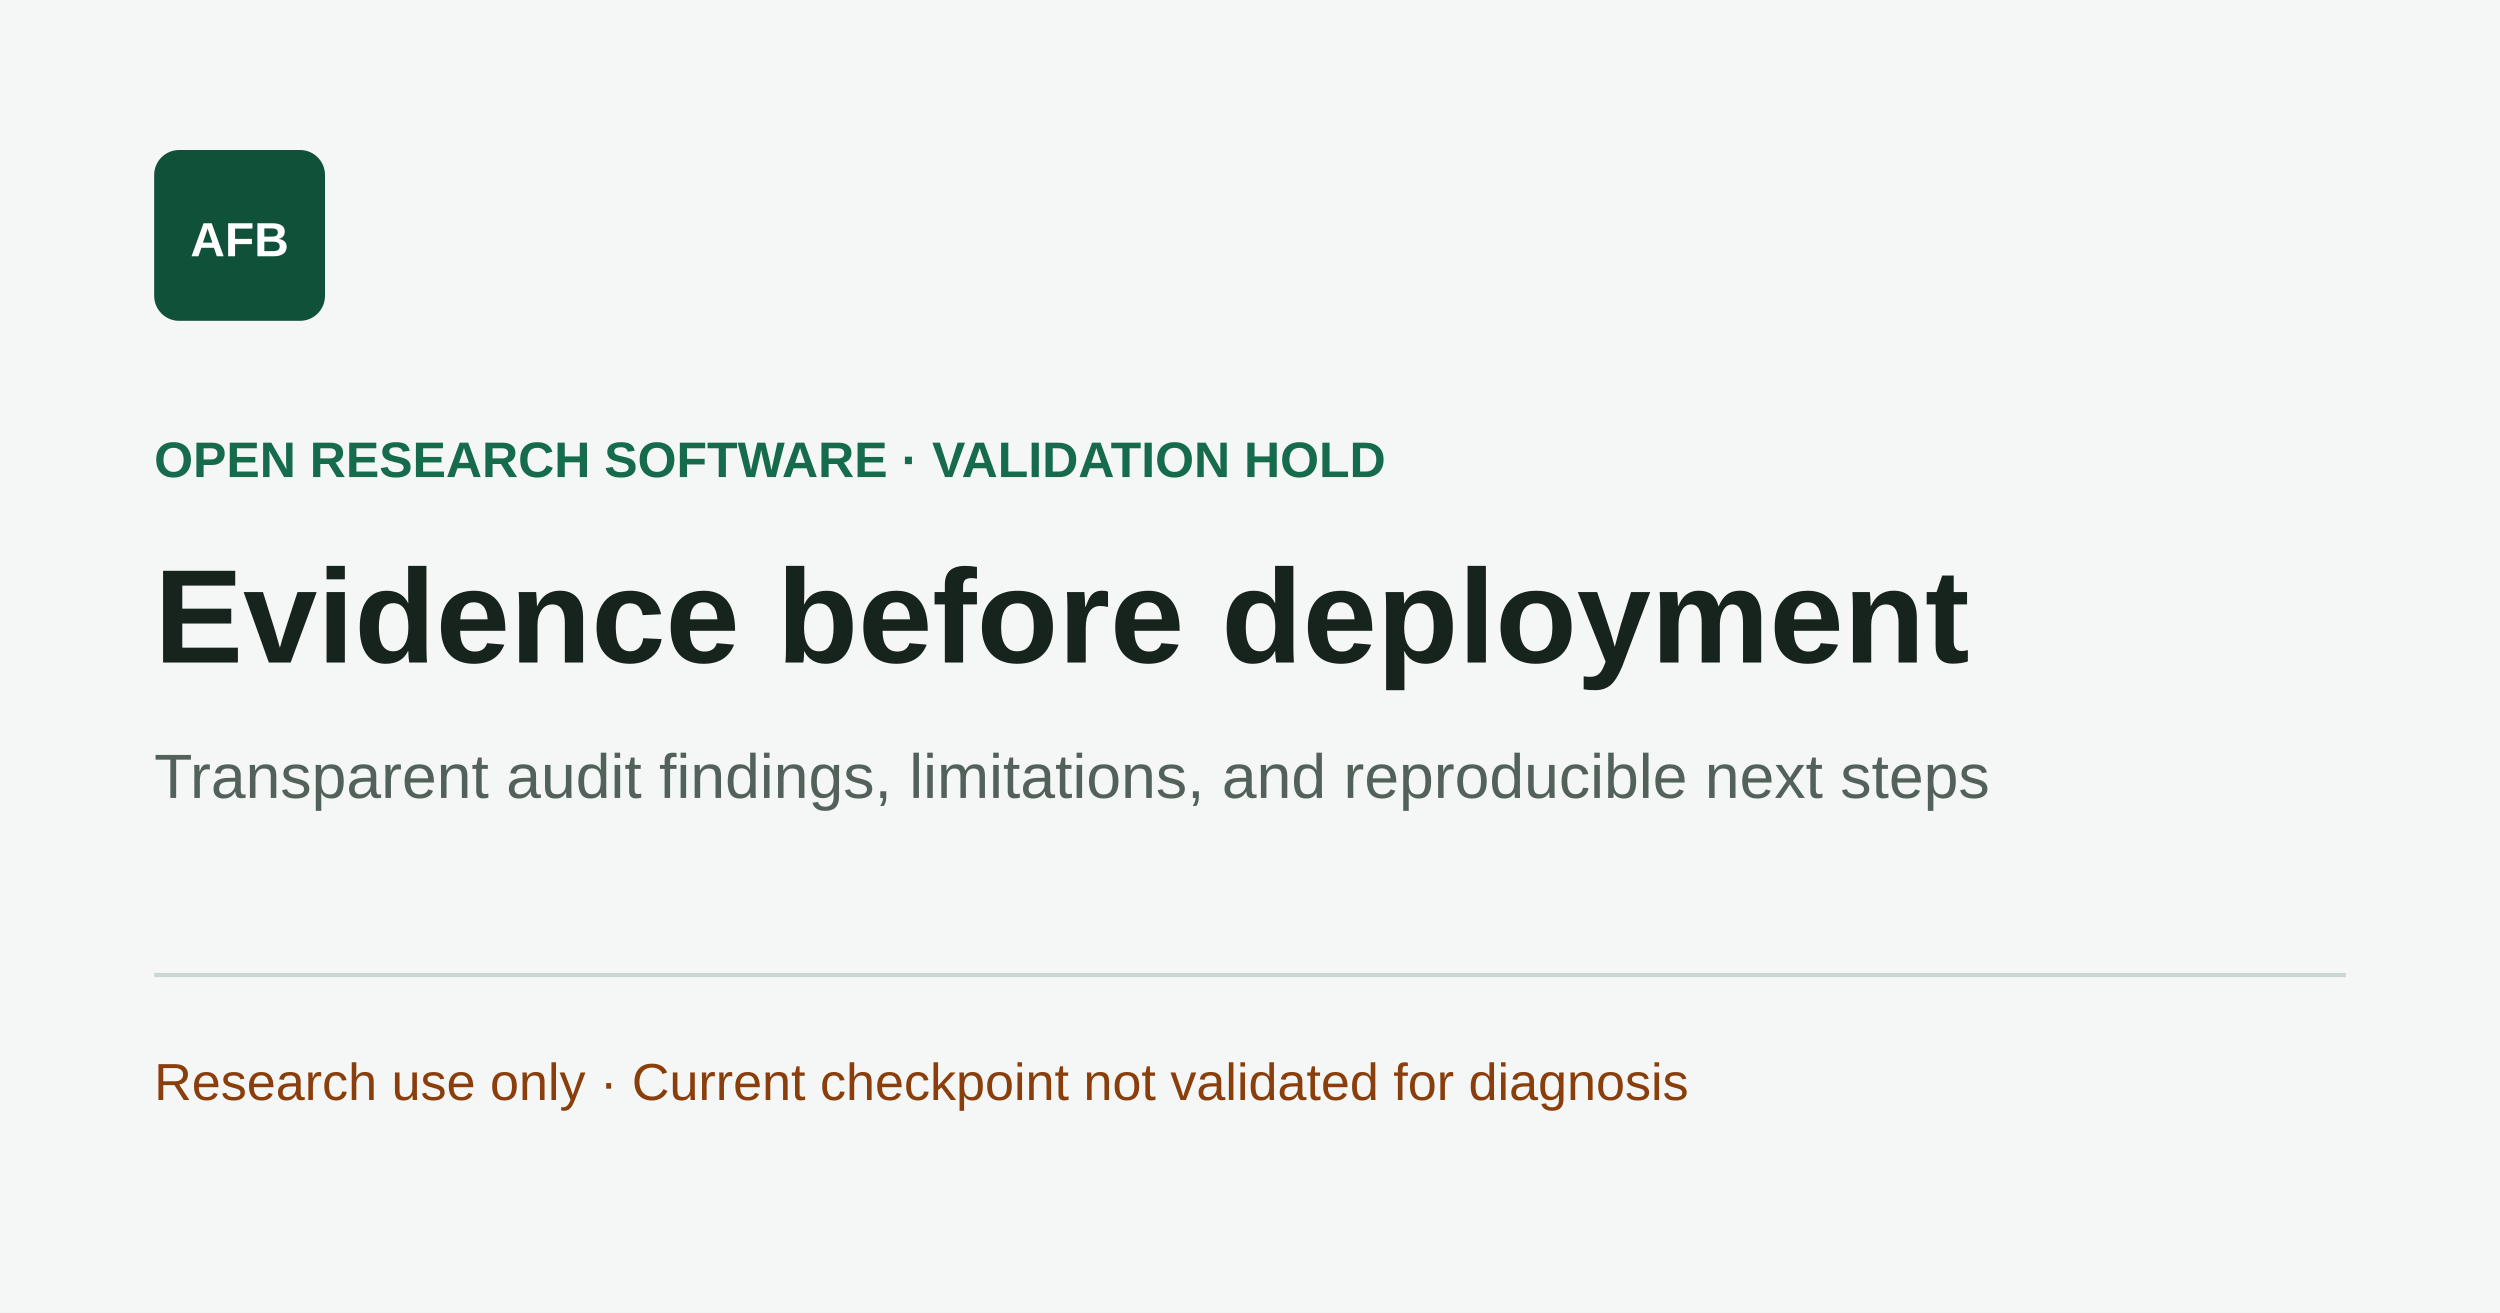
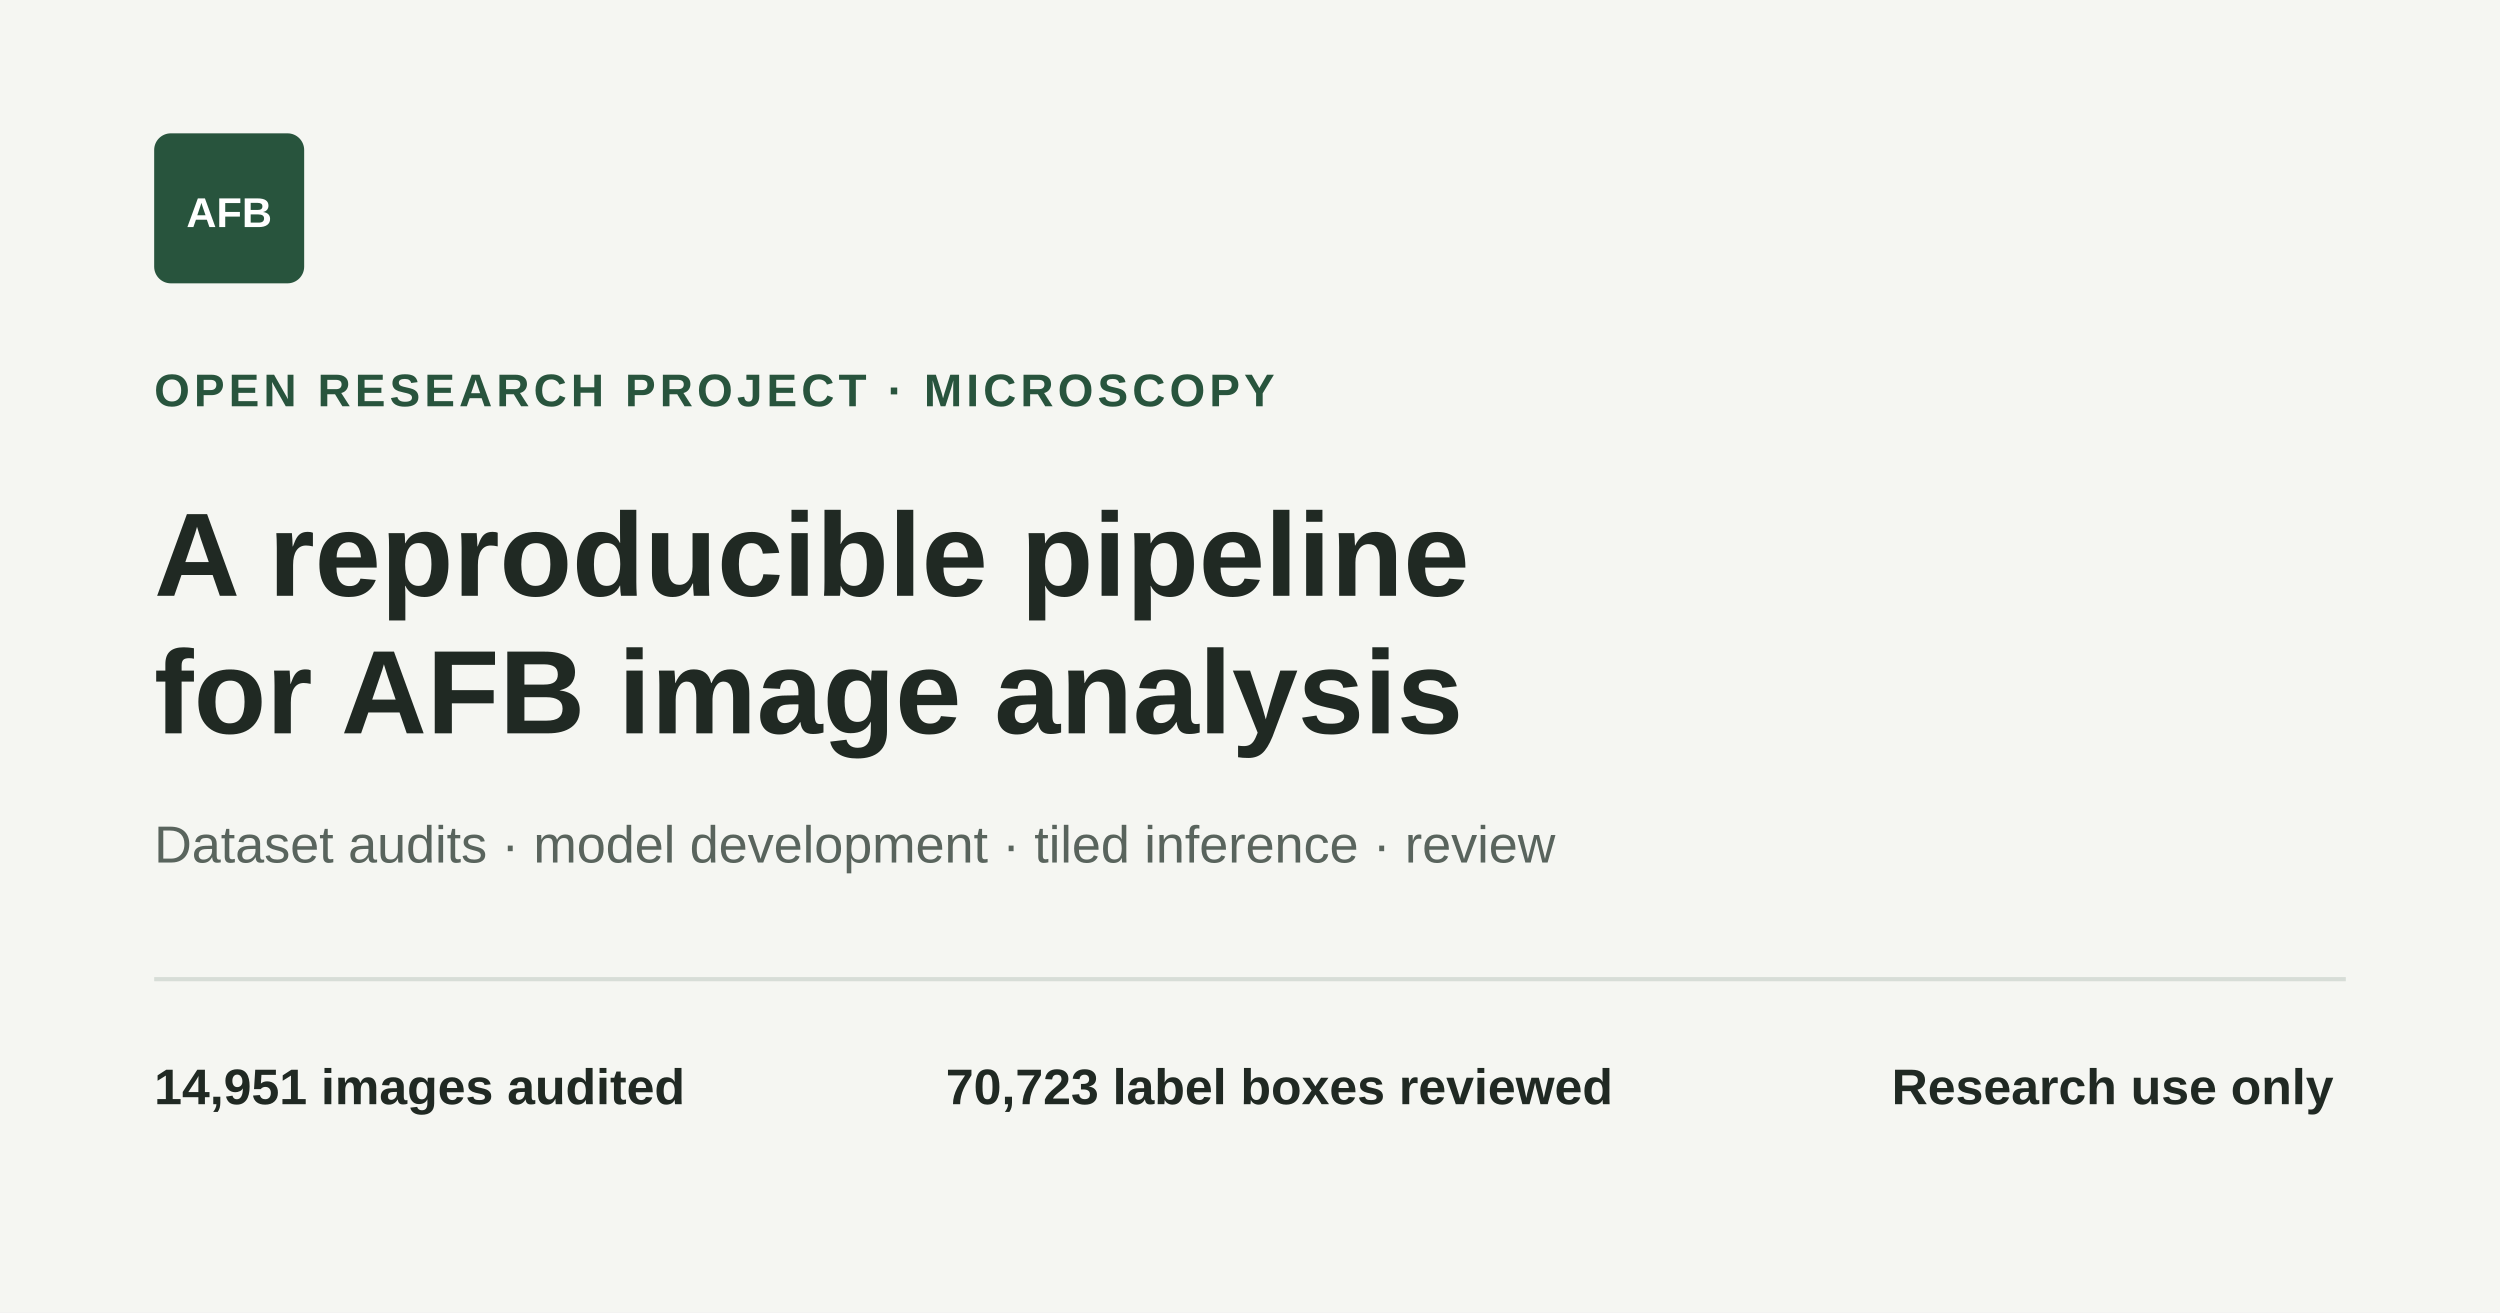
<svg xmlns="http://www.w3.org/2000/svg" width="1200" height="630" viewBox="0 0 1200 630" role="img" aria-labelledby="title description">
-   <rect width="1200" height="630" fill="#f4f7f5" />
-   <rect x="74" y="72" width="82" height="82" rx="12" fill="#0f5139" />
-   <text x="115" y="123" text-anchor="middle" font-family="Arial, sans-serif" font-size="23" font-weight="700" fill="#fff">AFB</text>
-   <text x="74" y="229" font-family="Arial, sans-serif" font-size="24" font-weight="700" fill="#176b4d">OPEN RESEARCH SOFTWARE · VALIDATION HOLD</text>
-   <text x="74" y="318" font-family="Arial, sans-serif" font-size="64" font-weight="700" fill="#17231d">Evidence before deployment</text>
-   <text x="74" y="383" font-family="Arial, sans-serif" font-size="30" fill="#526159">Transparent audit findings, limitations, and reproducible next steps</text>
-   <line x1="74" y1="468" x2="1126" y2="468" stroke="#ccd7d1" stroke-width="2" />
-   <text x="74" y="528" font-family="Arial, sans-serif" font-size="25" fill="#8a3e0b">Research use only · Current checkpoint not validated for diagnosis</text>
+   <rect width="1200" height="630" fill="#f5f6f2" />
+   <rect x="74" y="64" width="72" height="72" rx="8" fill="#28543d" />
+   <text x="110" y="109" text-anchor="middle" font-family="Arial, sans-serif" font-size="20" font-weight="700" fill="#fff">AFB</text>
+   <text x="74" y="195" font-family="Arial, sans-serif" font-size="22" font-weight="700" letter-spacing="2" fill="#28543d">OPEN RESEARCH PROJECT · MICROSCOPY</text>
+   <text x="74" y="286" font-family="Arial, sans-serif" font-size="57" font-weight="700" fill="#202923">A reproducible pipeline</text>
+   <text x="74" y="352" font-family="Arial, sans-serif" font-size="57" font-weight="700" fill="#202923">for AFB image analysis</text>
+   <text x="74" y="414" font-family="Arial, sans-serif" font-size="25" fill="#59645d">Dataset audits · model development · tiled inference · review</text>
+   <line x1="74" y1="470" x2="1126" y2="470" stroke="#d7ddd7" stroke-width="2" />
+   <text x="74" y="530" font-family="Arial, sans-serif" font-size="24" font-weight="700" fill="#202923">14,951 images audited</text>
+   <text x="454" y="530" font-family="Arial, sans-serif" font-size="24" font-weight="700" fill="#202923">70,723 label boxes reviewed</text>
+   <text x="908" y="530" font-family="Arial, sans-serif" font-size="24" font-weight="700" fill="#202923">Research use only</text>
</svg>
